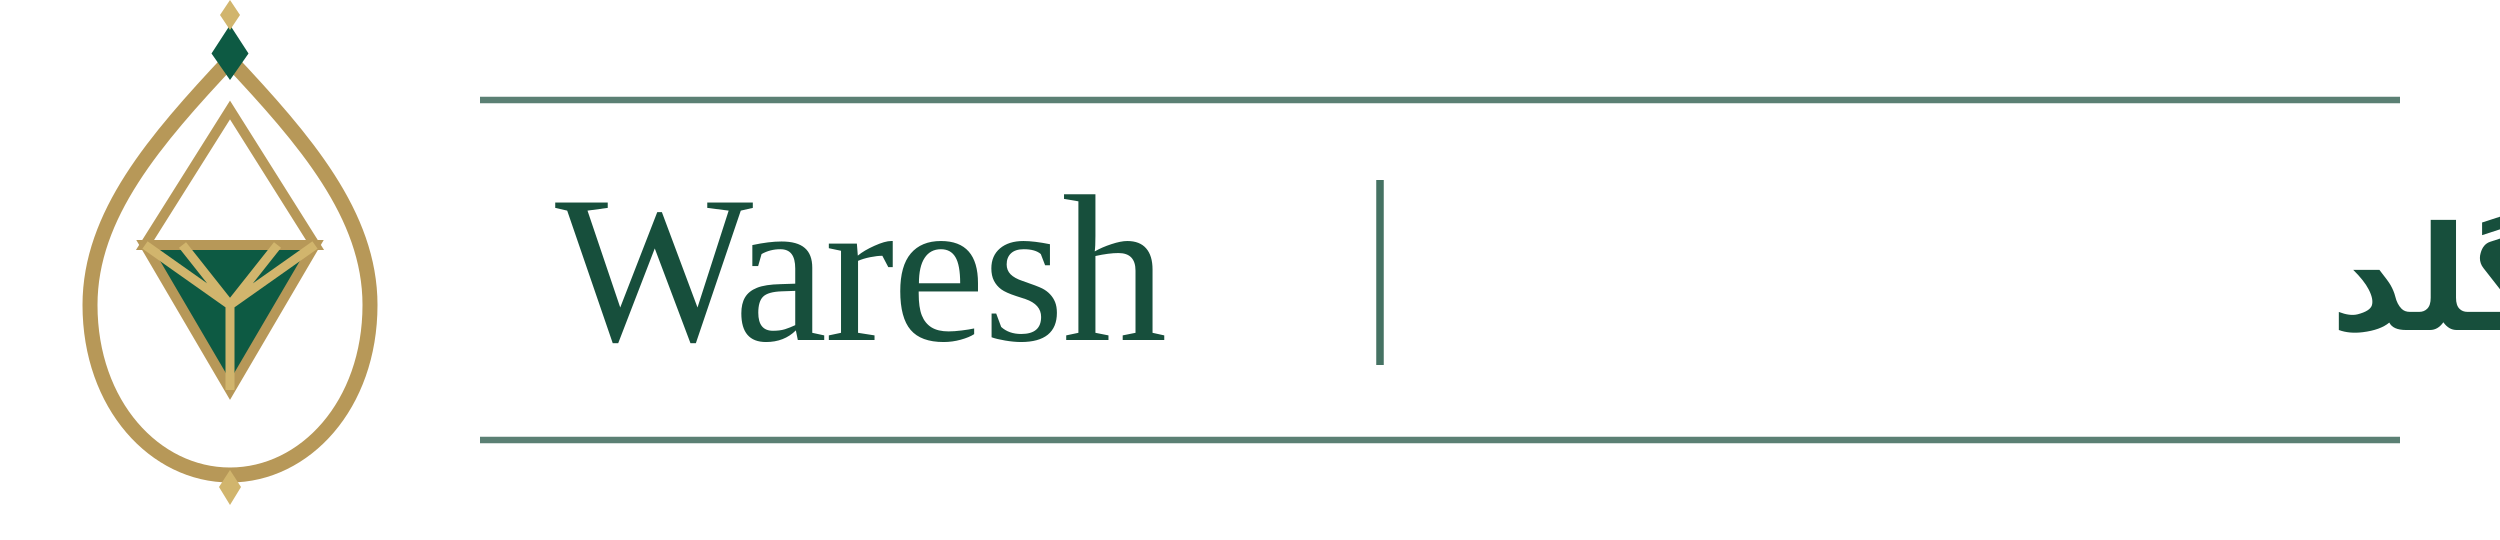
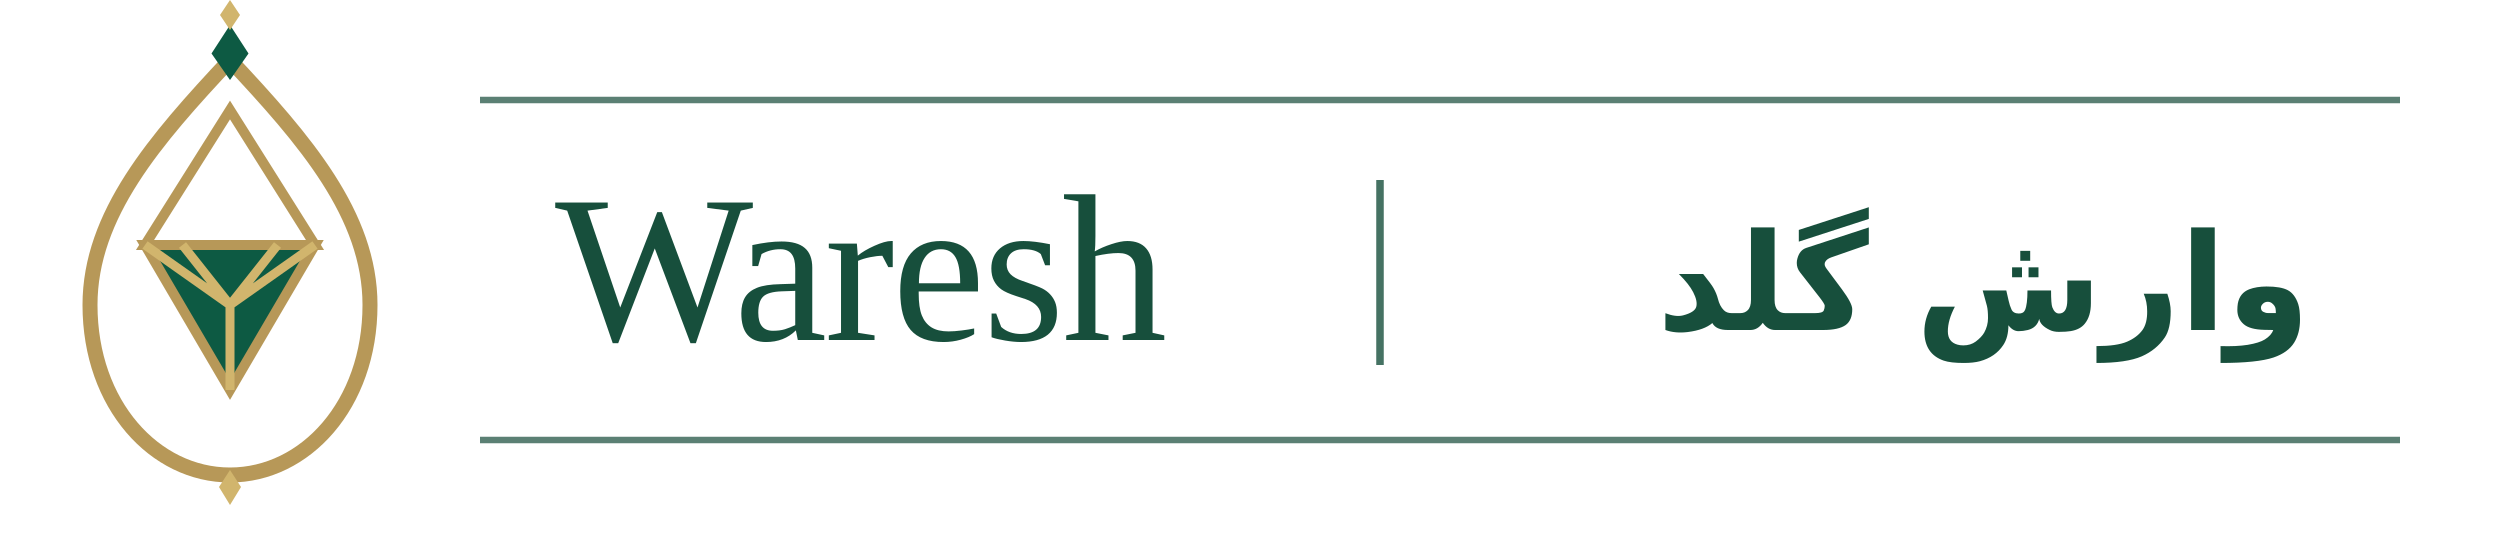
<svg xmlns="http://www.w3.org/2000/svg" viewBox="0 0 500 108" role="img" aria-labelledby="title desc">
  <g fill="none" fill-rule="evenodd">
    <path d="M46 12C31 28 18 43 18 61c0 20 13 34 28 34s28-14 28-34C74 43 61 28 46 12Z" stroke="#B79858" stroke-width="3" />
    <path d="M46 22 29 49h34L46 22Z" stroke="#B79858" stroke-width="2" />
    <path d="M29 49 46 78 63 49H29Z" fill="#0D5A43" stroke="#B79858" stroke-width="2" />
    <path d="m29 49 17 12 17-12M46 61v17M36.5 49 46 61l9.5-12" stroke="#D1B56D" stroke-width="1.8" />
    <path d="M46 5l3.7 5.7L46 16l-3.7-5.3L46 5Z" fill="#0D5A43" />
    <path d="M46 0l2 3-2 3-2-3 2-3Z" fill="#D1B56D" />
    <path d="M46 94l2.2 3.4L46 101l-2.2-3.6L46 94Z" fill="#D1B56D" />
    <path d="M96 20H480" stroke="#245646" stroke-width="1.3" opacity=".75" />
    <path d="M96 88H480" stroke="#245646" stroke-width="1.3" opacity=".75" />
    <text x="111" y="68" fill="#174F3C" font-family="Georgia, 'Times New Roman', serif" font-size="42" letter-spacing="-.5">Waresh</text>
    <path d="M276 36v37" stroke="#174F3C" stroke-width="1.5" opacity=".8" />
-     <text x="466" y="66" text-anchor="end" fill="#174F3C" font-family="Tahoma, Arial, sans-serif" font-size="29" font-weight="700" direction="rtl" unicode-bidi="plaintext">وارش گلد</text>
+     <text x="462" y="66" text-anchor="end" fill="#174F3C" font-family="Tahoma, Arial, sans-serif" font-size="27" font-weight="700">وارش گلد</text>
  </g>
</svg>
